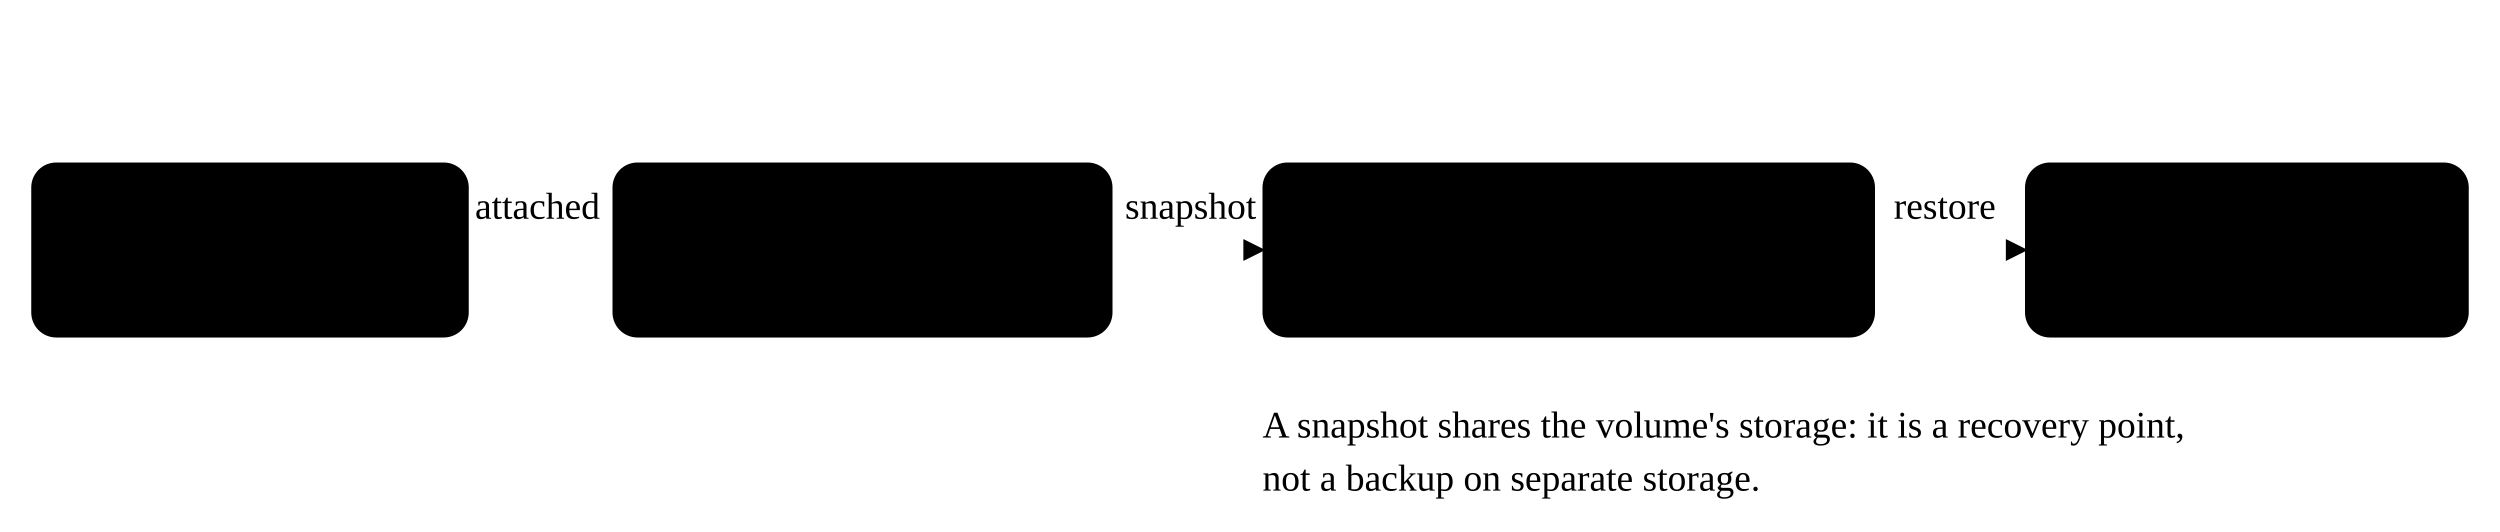
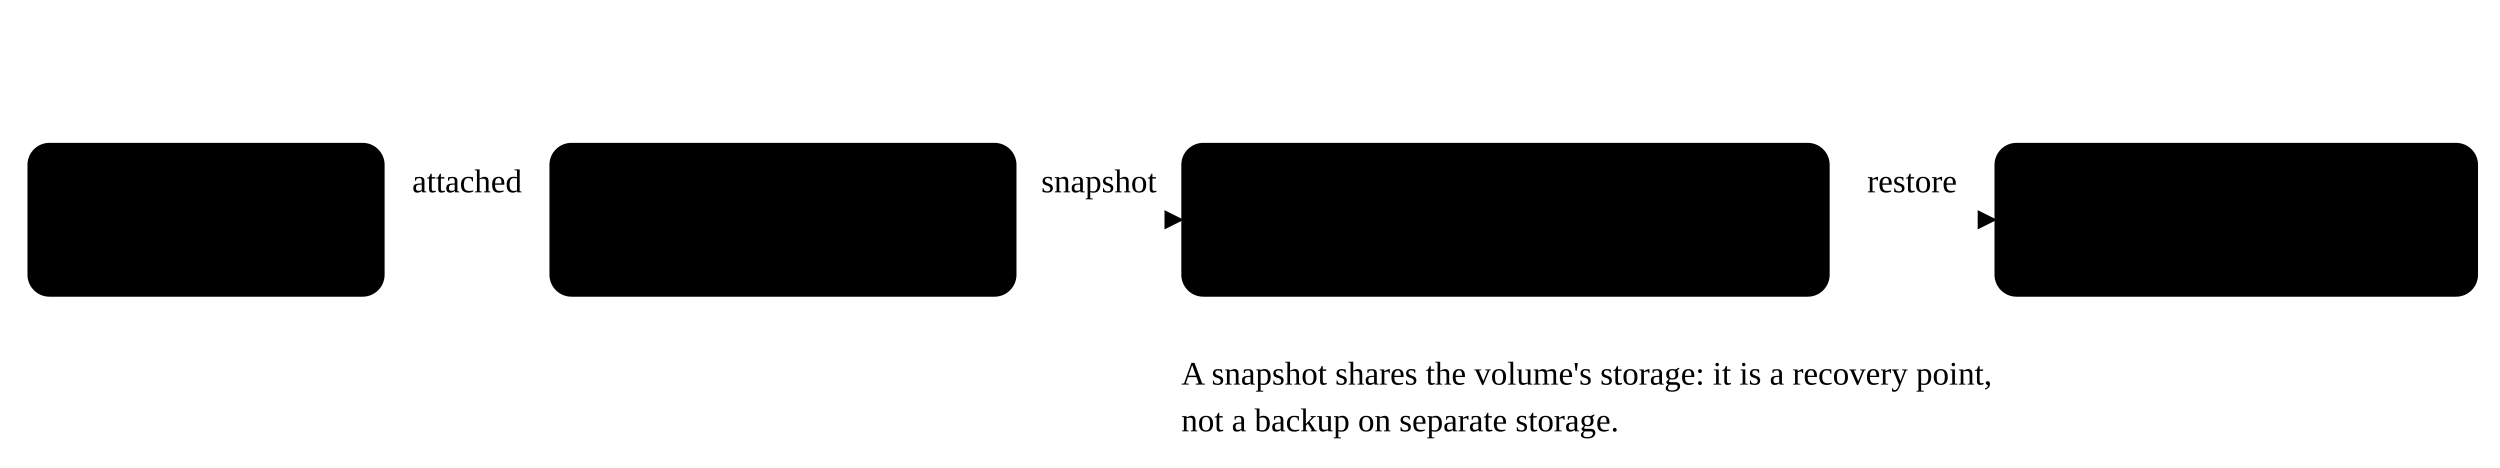
- <svg xmlns="http://www.w3.org/2000/svg" viewBox="0 0 800 170" role="img" aria-labelledby="dv-title dv-desc">
+ <svg xmlns="http://www.w3.org/2000/svg" viewBox="0 0 910 170" role="img" aria-labelledby="dv-title dv-desc">
  <defs>
    <marker id="dv-arrow" viewBox="0 0 8 8" refX="7" refY="4" markerWidth="7" markerHeight="7" orient="auto-start-reverse">
      <path class="d-arrow-teal" d="M0 0L8 4L0 8z" />
    </marker>
  </defs>
-   <rect class="d-box" x="10" y="52" width="140" height="56" rx="8" />
-   <text class="d-title" x="26" y="76">db-1</text>
-   <text class="d-muted" x="26" y="95">Instance</text>
-   <rect class="d-box-teal" x="196" y="52" width="160" height="56" rx="8" />
-   <text class="d-title" x="212" y="76">db-data</text>
-   <text class="d-muted" x="212" y="95">Volume · 100 GiB</text>
-   <rect class="d-box" x="404" y="52" width="196" height="56" rx="8" />
-   <text class="d-title" x="420" y="76">db-data-before-upgrade</text>
-   <text class="d-muted" x="420" y="95">Snapshot · same storage</text>
-   <rect class="d-box-teal" x="648" y="52" width="142" height="56" rx="8" />
-   <text class="d-title" x="664" y="76">db-data-restored</text>
-   <text class="d-muted" x="664" y="95">New volume</text>
-   <path class="d-line" d="M150 80H196" />
-   <text class="d-muted" x="152" y="70">attached</text>
-   <path class="d-flow" d="M356 80H404" marker-end="url(#dv-arrow)" />
-   <text class="d-muted" x="360" y="70">snapshot</text>
-   <path class="d-flow" d="M600 80H648" marker-end="url(#dv-arrow)" />
-   <text class="d-muted" x="606" y="70">restore</text>
-   <text class="d-muted" x="404" y="140">A snapshot shares the volume's storage: it is a recovery point,</text>
-   <text class="d-muted" x="404" y="157">not a backup on separate storage.</text>
+   <rect class="d-box" x="10" y="52" width="130" height="56" rx="8" />
+   <rect class="d-chip" x="22" y="65" width="30" height="30" rx="7" />
+   <svg x="27" y="70" width="20" height="20" viewBox="0 0 24 24">
+     <path class="d-glyph" d="M2 4.6v4.8c0 .9.5 1.6 1.2 1.6h17.7c.6 0 1.2-.7 1.2-1.6V4.6C22 3.7 21.5 3 20.8 3H3.2C2.5 3 2 3.7 2 4.6M10 8V6H9v2zM5 8h2V6H5zm15 1H4V5h16zM2 14.6v4.8c0 .9.5 1.6 1.2 1.6h17.7c.6 0 1.2-.7 1.2-1.6v-4.8c0-.9-.5-1.6-1.2-1.6H3.2c-.7 0-1.2.7-1.2 1.6m8 3.4v-2H9v2zm-5 0h2v-2H5zm15 1H4v-4h16z" />
+   </svg>
+   <text class="d-title" x="62" y="76">db-1</text>
+   <text class="d-muted" x="62" y="95">Instance</text>
+   <rect class="d-box-teal" x="200" y="52" width="170" height="56" rx="8" />
+   <rect class="d-chip-solid" x="212" y="65" width="30" height="30" rx="7" />
+   <svg x="217" y="70" width="20" height="20" viewBox="0 0 24 24">
+     <path class="d-glyph-inv" d="M6 2h12a2 2 0 0 1 2 2v16a2 2 0 0 1-2 2H6a2 2 0 0 1-2-2V4a2 2 0 0 1 2-2m6 2a6 6 0 0 0-6 6c0 3.31 2.69 6 6.1 6l-.88-2.23a1.01 1.01 0 0 1 .37-1.37l.86-.5a1.01 1.01 0 0 1 1.37.37l1.92 2.42A5.98 5.98 0 0 0 18 10a6 6 0 0 0-6-6m0 5a1 1 0 0 1 1 1 1 1 0 0 1-1 1 1 1 0 0 1-1-1 1 1 0 0 1 1-1m-5 9a1 1 0 0 0-1 1 1 1 0 0 0 1 1 1 1 0 0 0 1-1 1 1 0 0 0-1-1m5.09-4.73 2.49 6.31 2.59-1.5-4.22-5.31z" />
+   </svg>
+   <text class="d-title" x="252" y="76">db-data</text>
+   <text class="d-muted" x="252" y="95">Volume · 100 GiB</text>
+   <rect class="d-box" x="430" y="52" width="236" height="56" rx="8" />
+   <rect class="d-chip" x="442" y="65" width="30" height="30" rx="7" />
+   <svg x="447" y="70" width="20" height="20" viewBox="0 0 24 24">
+     <path class="d-glyph" d="M20 4h-3.17L15 2H9L7.17 4H4a2 2 0 0 0-2 2v12a2 2 0 0 0 2 2h16a2 2 0 0 0 2-2V6a2 2 0 0 0-2-2m0 14H4V6h4.05l1.83-2h4.24l1.83 2H20zM12 7a5 5 0 0 0-5 5 5 5 0 0 0 5 5 5 5 0 0 0 5-5 5 5 0 0 0-5-5m0 8a3 3 0 0 1-3-3 3 3 0 0 1 3-3 3 3 0 0 1 3 3 3 3 0 0 1-3 3" />
+   </svg>
+   <text class="d-title" x="482" y="76">db-data-before-upgrade</text>
+   <text class="d-muted" x="482" y="95">Snapshot · same storage</text>
+   <rect class="d-box-teal" x="726" y="52" width="176" height="56" rx="8" />
+   <rect class="d-chip-solid" x="738" y="65" width="30" height="30" rx="7" />
+   <svg x="743" y="70" width="20" height="20" viewBox="0 0 24 24">
+     <path class="d-glyph-inv" d="M12 3a9 9 0 0 0-9 9H0l4 4 4-4H5a7 7 0 0 1 7-7 7 7 0 0 1 7 7 7 7 0 0 1-7 7c-1.5 0-2.91-.5-4.06-1.3L6.5 19.14A9.1 9.1 0 0 0 12 21a9 9 0 0 0 9-9 9 9 0 0 0-9-9m2 9a2 2 0 0 0-2-2 2 2 0 0 0-2 2 2 2 0 0 0 2 2 2 2 0 0 0 2-2" />
+   </svg>
+   <text class="d-title" x="778" y="76">db-data-restored</text>
+   <text class="d-muted" x="778" y="95">New volume</text>
+   <path class="d-line" d="M140 80H200" />
+   <text class="d-muted" x="170" y="70" text-anchor="middle">attached</text>
+   <path class="d-flow" d="M370 80H430" marker-end="url(#dv-arrow)" />
+   <text class="d-muted" x="400" y="70" text-anchor="middle">snapshot</text>
+   <path class="d-flow" d="M666 80H726" marker-end="url(#dv-arrow)" />
+   <text class="d-muted" x="696" y="70" text-anchor="middle">restore</text>
+   <text class="d-muted" x="430" y="140">A snapshot shares the volume's storage: it is a recovery point,</text>
+   <text class="d-muted" x="430" y="157">not a backup on separate storage.</text>
</svg>
